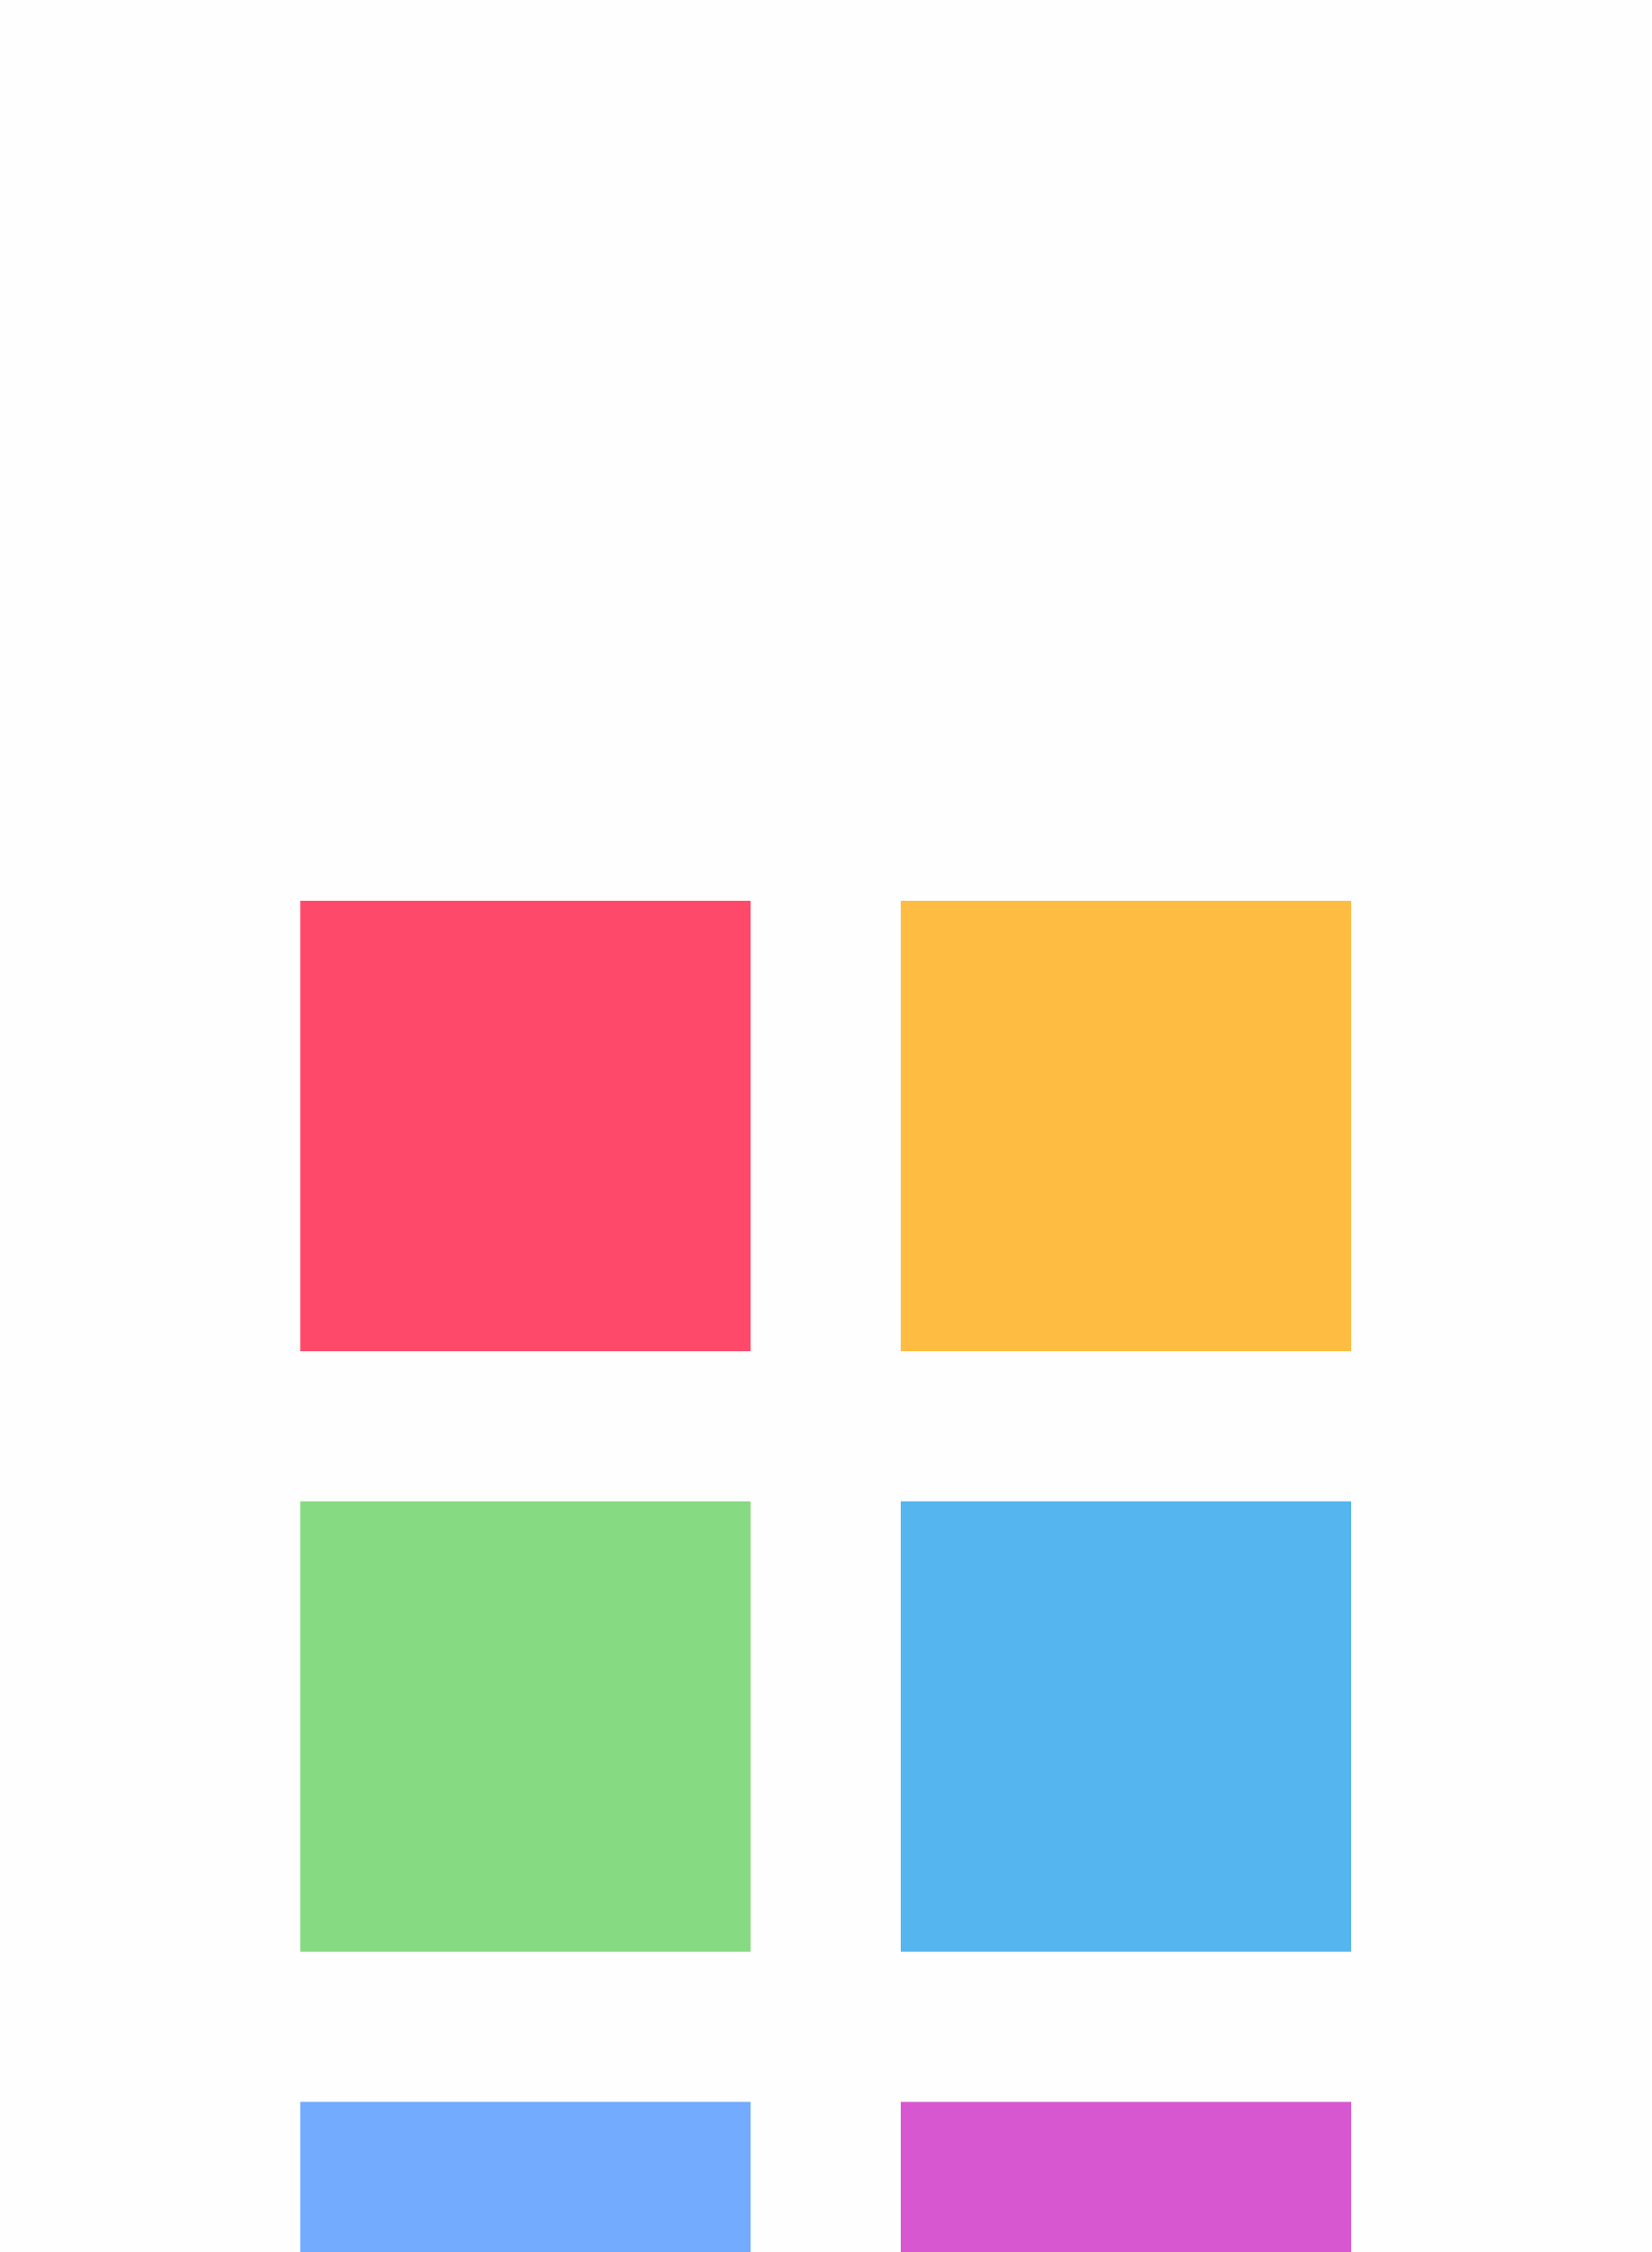
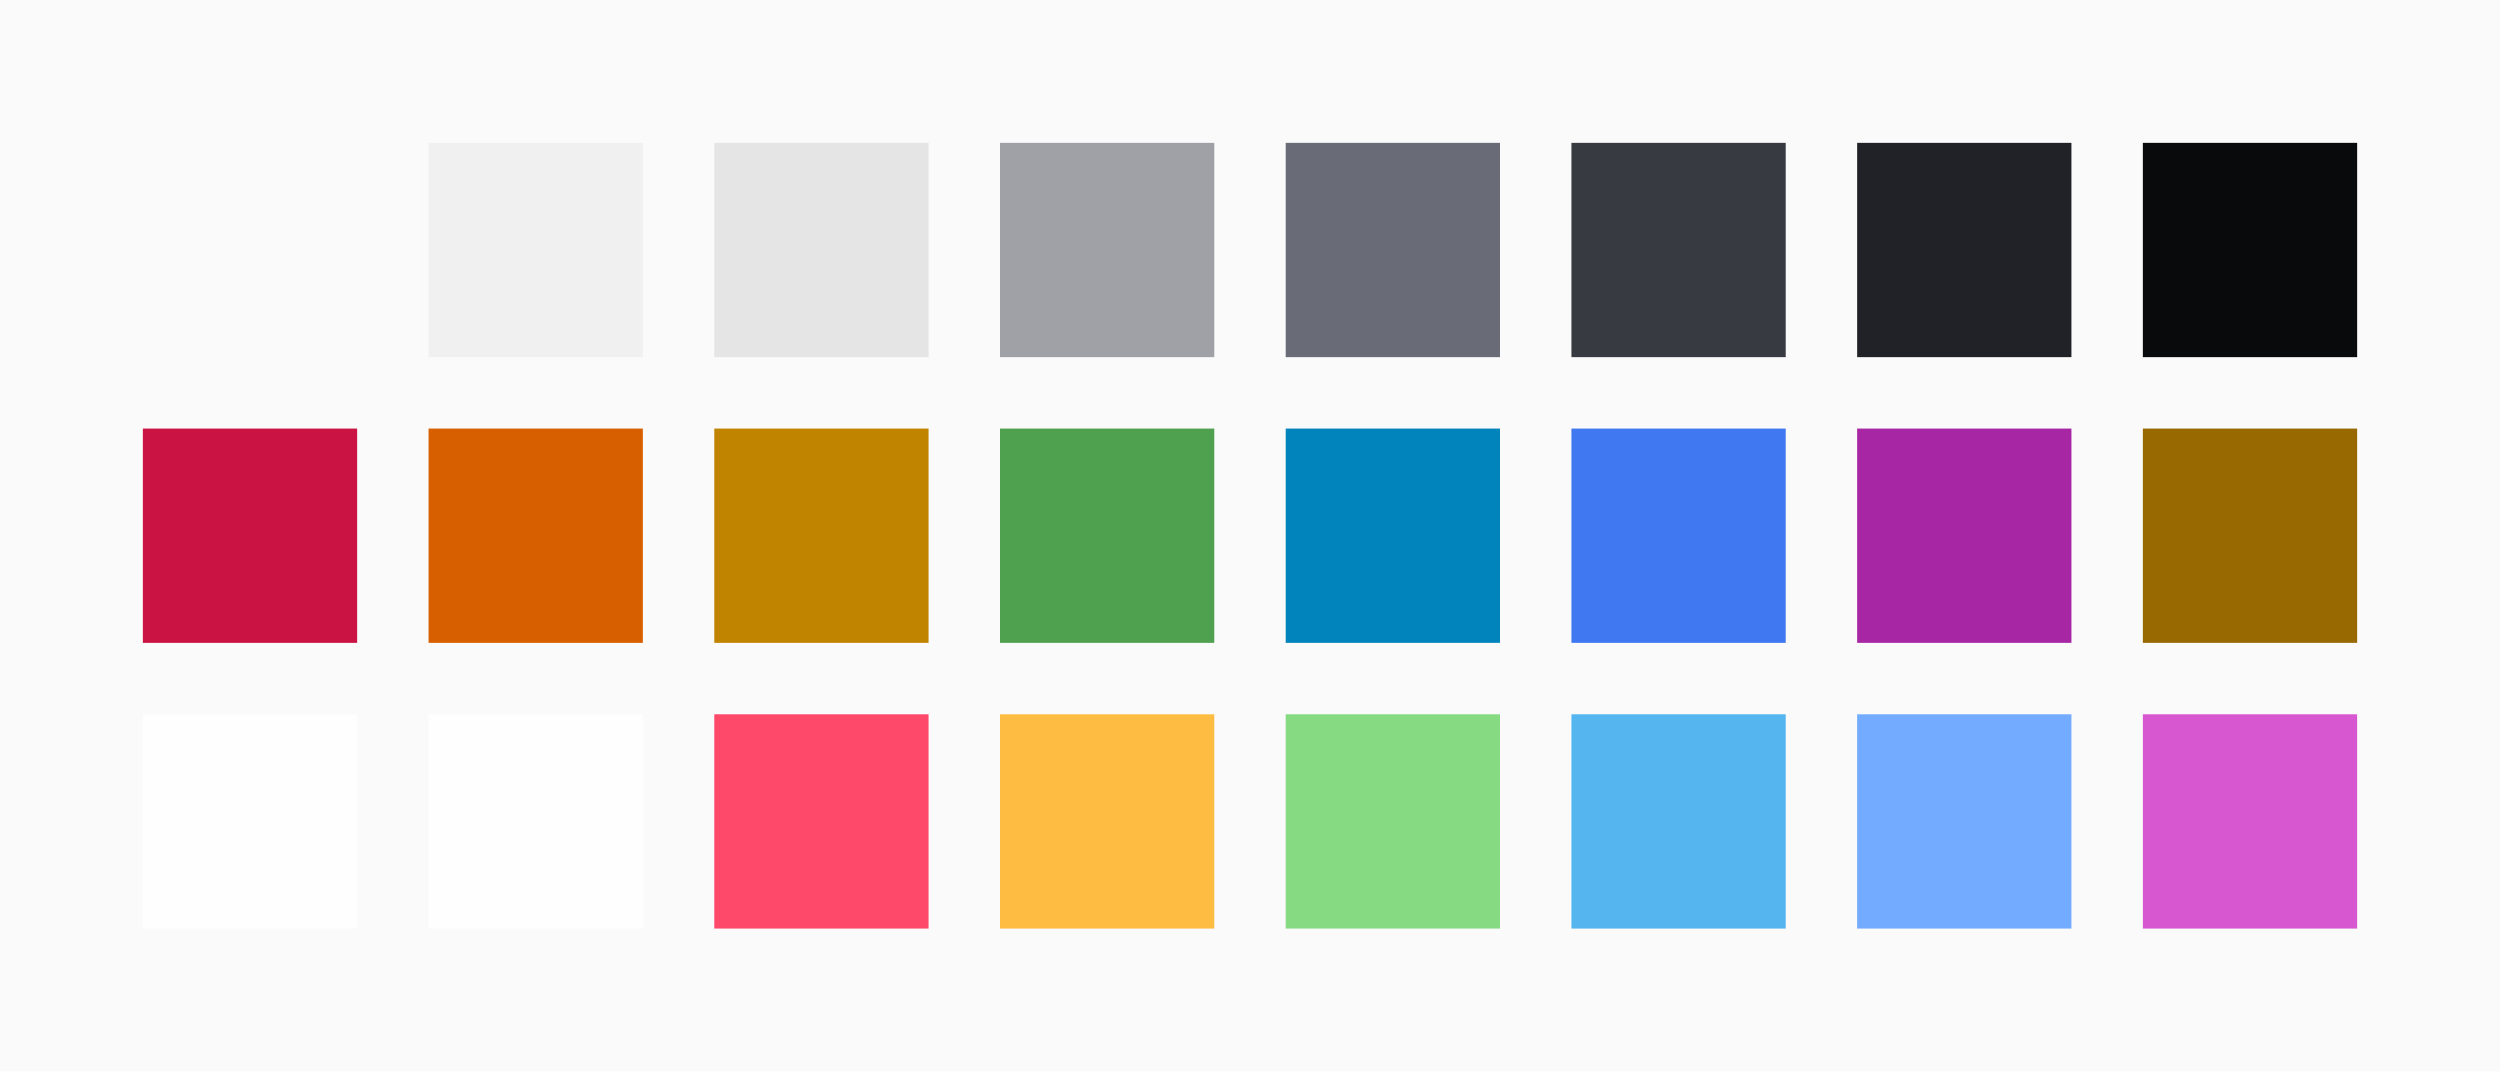
- <svg xmlns="http://www.w3.org/2000/svg" width="165" height="225">
-   <rect x="0" y="0" width="165" height="225" style="fill:#fffefe" />
-   <rect x="30" y="30" width="45" height="45" style="fill:#fffefe" />
-   <rect x="90" y="30" width="45" height="45" style="fill:#fffefe" />
-   <rect x="30" y="90" width="45" height="45" style="fill:#ff496a" />
-   <rect x="90" y="90" width="45" height="45" style="fill:#ffbc42" />
-   <rect x="30" y="150" width="45" height="45" style="fill:#86da81" />
-   <rect x="90" y="150" width="45" height="45" style="fill:#54b5ef" />
-   <rect x="30" y="210" width="45" height="45" style="fill:#72abff" />
-   <rect x="90" y="210" width="45" height="45" style="fill:#d757d1" />
+ <svg xmlns="http://www.w3.org/2000/svg" width="525" height="225">
+   <rect x="0" y="0" width="525" height="225" style="fill:#fafafa" />
+   <rect x="30" y="30" width="45" height="45" style="fill:#fafafa" />
+   <rect x="90" y="30" width="45" height="45" style="fill:#f0f0f1" />
+   <rect x="150" y="30" width="45" height="45" style="fill:#e5e5e6" />
+   <rect x="210" y="30" width="45" height="45" style="fill:#a0a1a7" />
+   <rect x="270" y="30" width="45" height="45" style="fill:#696c77" />
+   <rect x="330" y="30" width="45" height="45" style="fill:#383a42" />
+   <rect x="390" y="30" width="45" height="45" style="fill:#202227" />
+   <rect x="450" y="30" width="45" height="45" style="fill:#090a0b" />
+   <rect x="30" y="90" width="45" height="45" style="fill:#ca1243" />
+   <rect x="90" y="90" width="45" height="45" style="fill:#d75f00" />
+   <rect x="150" y="90" width="45" height="45" style="fill:#c18401" />
+   <rect x="210" y="90" width="45" height="45" style="fill:#50a14f" />
+   <rect x="270" y="90" width="45" height="45" style="fill:#0184bc" />
+   <rect x="330" y="90" width="45" height="45" style="fill:#4078f2" />
+   <rect x="390" y="90" width="45" height="45" style="fill:#a626a4" />
+   <rect x="450" y="90" width="45" height="45" style="fill:#986801" />
+   <rect x="30" y="150" width="45" height="45" style="fill:#fffefe" />
+   <rect x="90" y="150" width="45" height="45" style="fill:#fffefe" />
+   <rect x="150" y="150" width="45" height="45" style="fill:#ff496a" />
+   <rect x="210" y="150" width="45" height="45" style="fill:#ffbc42" />
+   <rect x="270" y="150" width="45" height="45" style="fill:#86da81" />
+   <rect x="330" y="150" width="45" height="45" style="fill:#54b5ef" />
+   <rect x="390" y="150" width="45" height="45" style="fill:#72abff" />
+   <rect x="450" y="150" width="45" height="45" style="fill:#d757d1" />
</svg>
